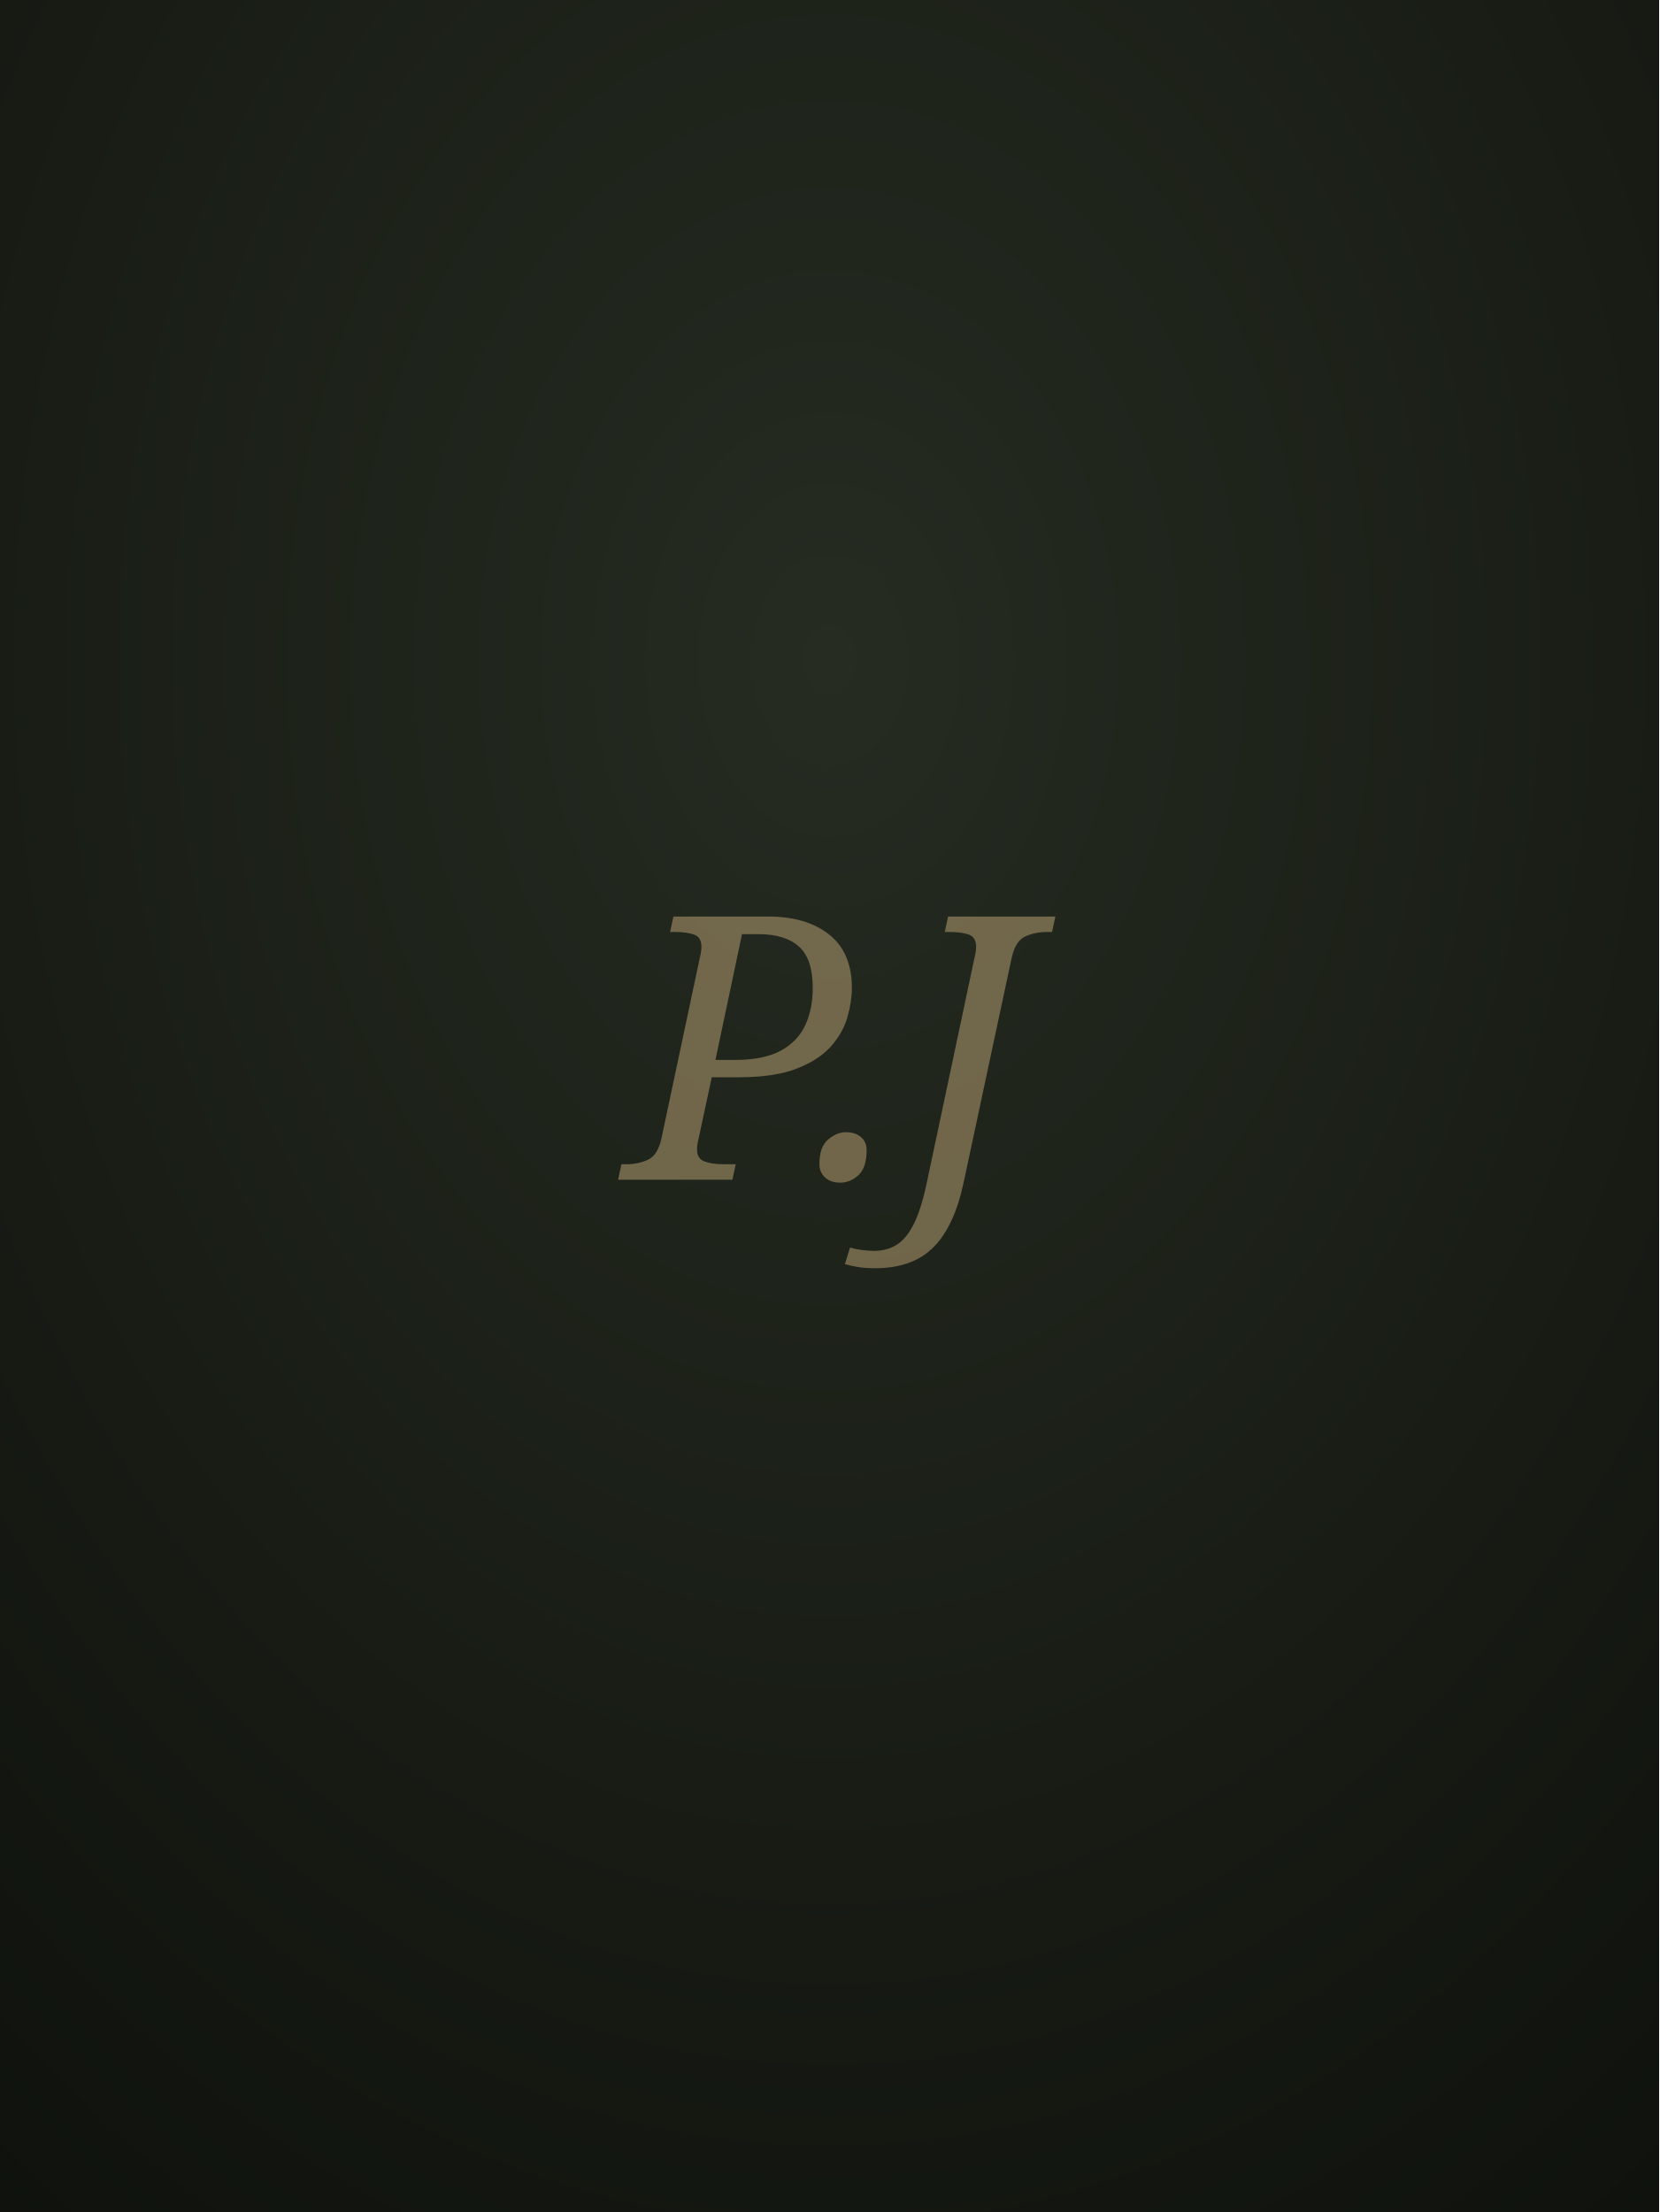
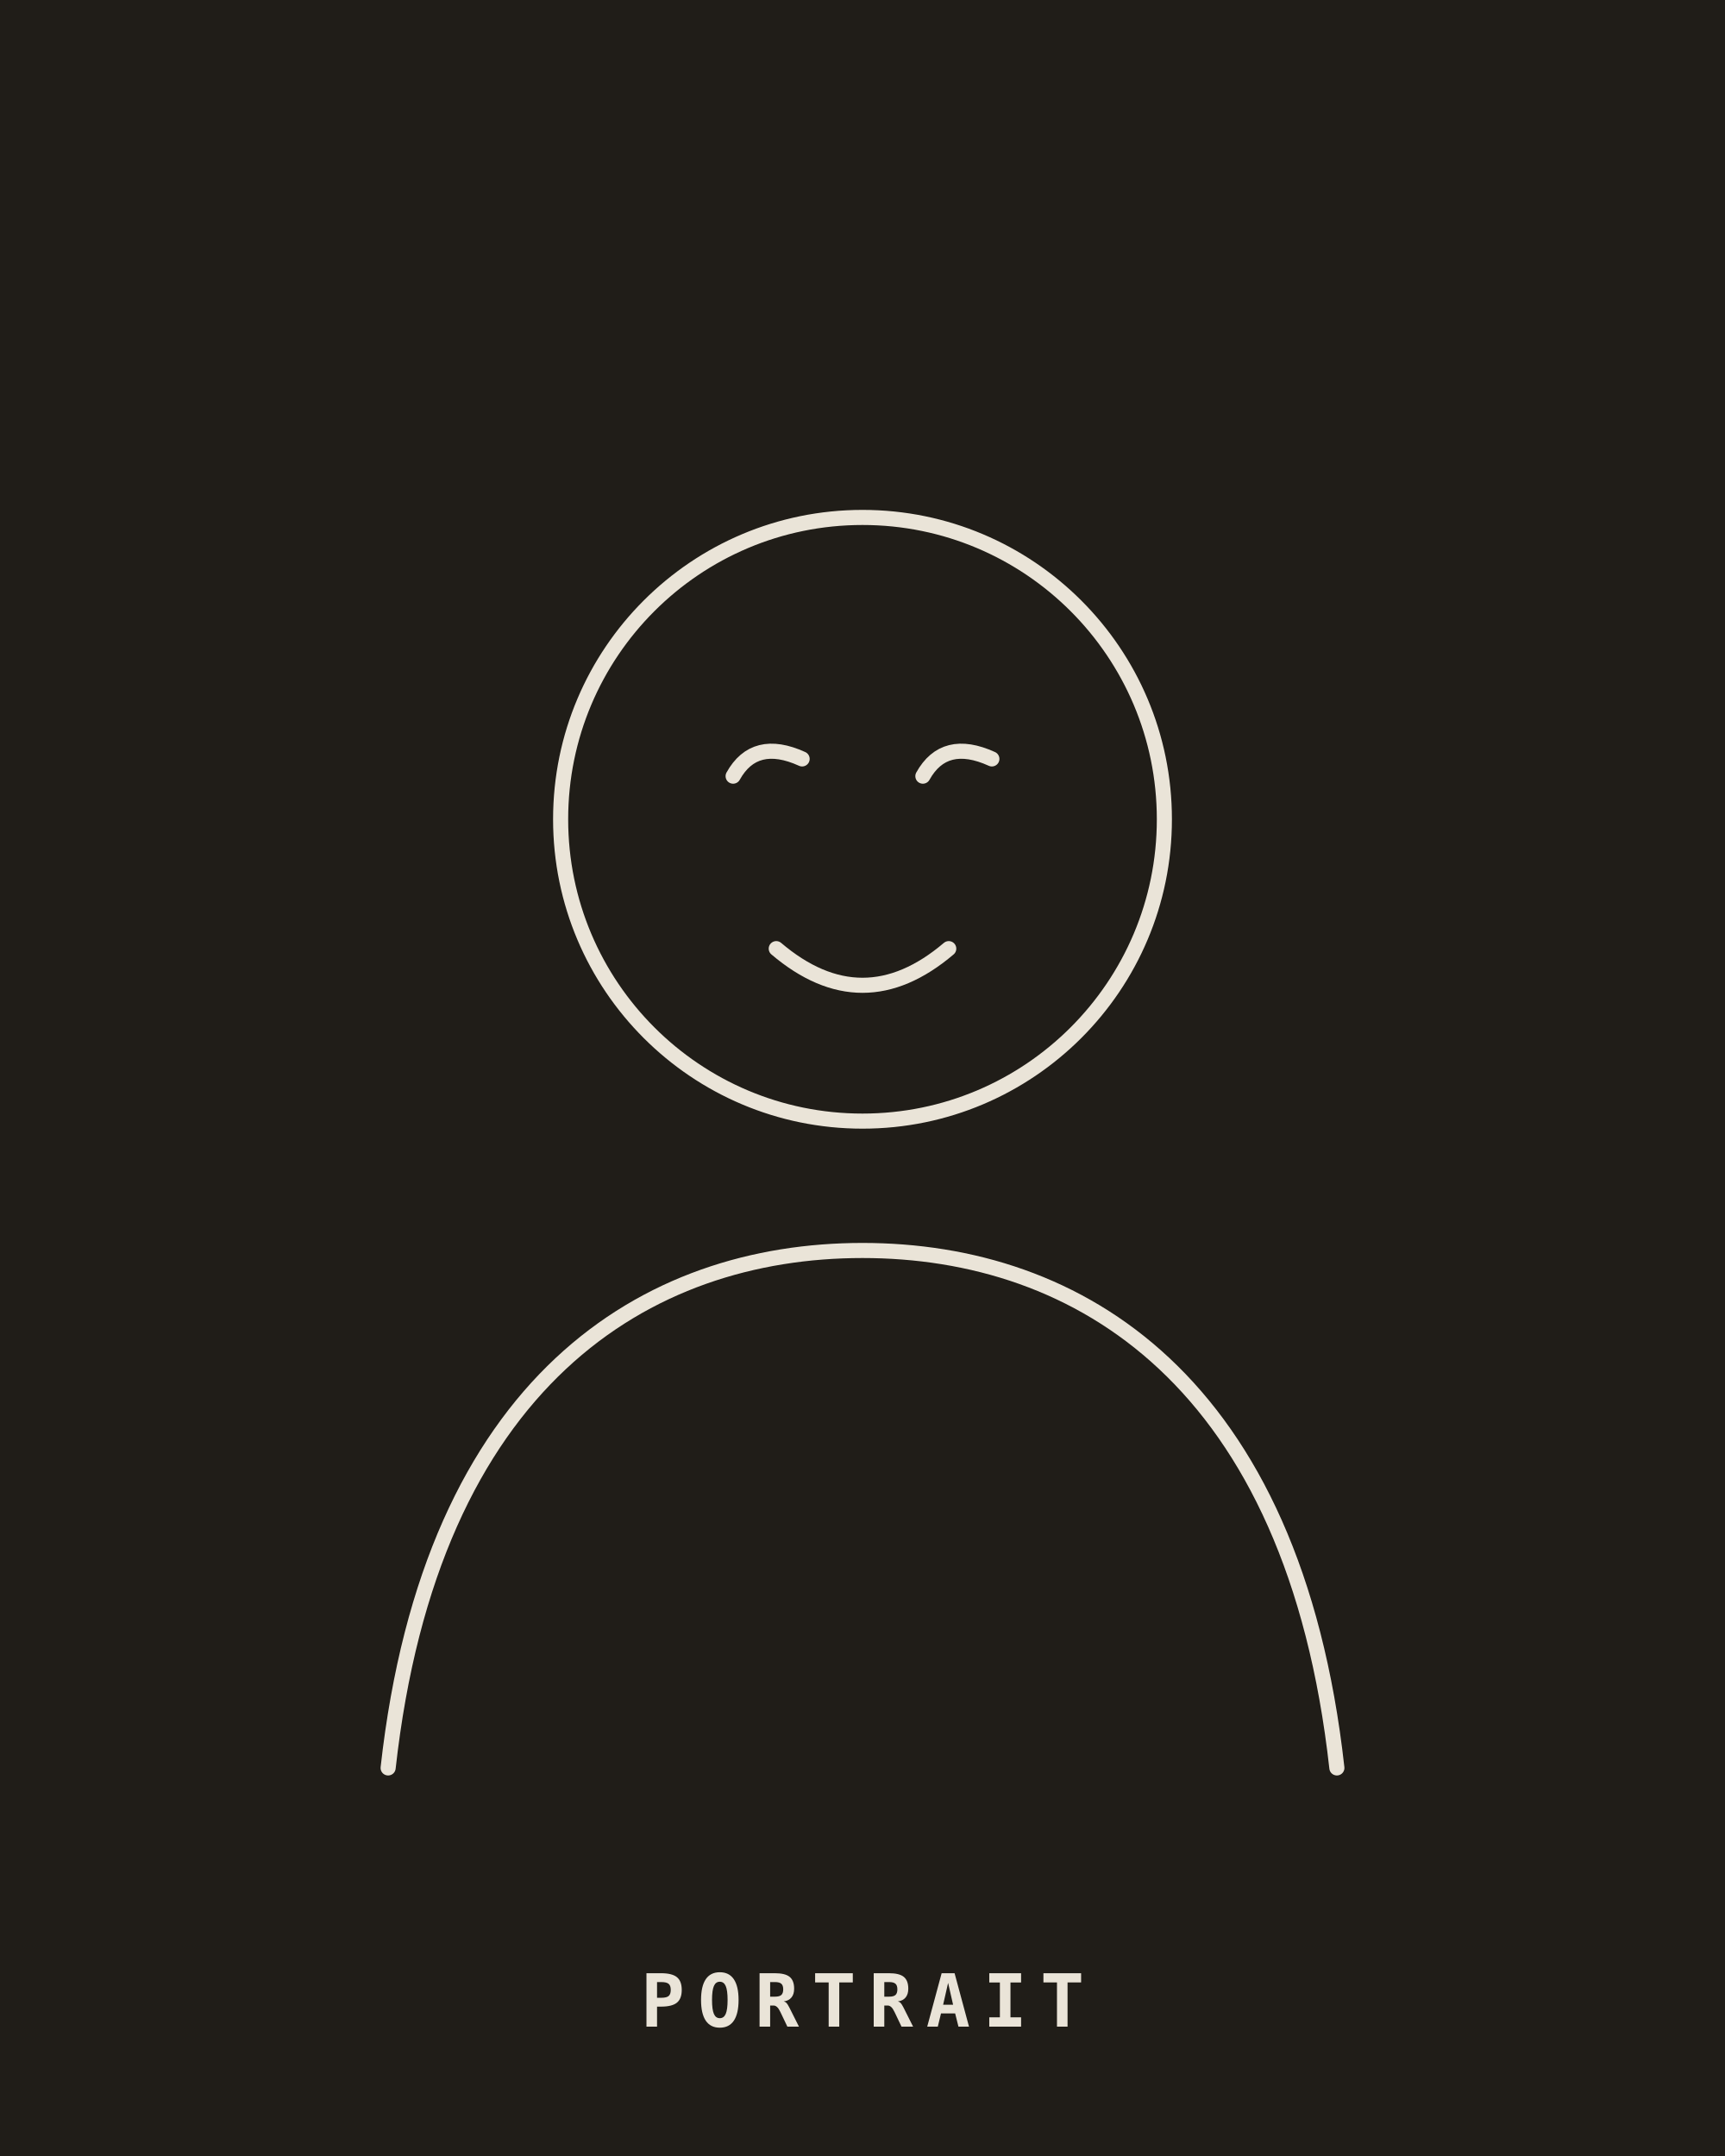
- <svg xmlns="http://www.w3.org/2000/svg" width="900" height="1200" viewBox="0 0 900 1200">
-   <defs>
-     <radialGradient id="g" cx="50%" cy="30%" r="90%">
-       <stop offset="0%" stop-color="#262c22" />
-       <stop offset="60%" stop-color="#171b14" />
-       <stop offset="100%" stop-color="#0e110c" />
-     </radialGradient>
-   </defs>
-   <rect width="900" height="1200" fill="url(#g)" />
-   <text x="450" y="640" text-anchor="middle" font-family="Georgia, serif" font-size="200" fill="#c2a878" fill-opacity="0.5" font-style="italic">P.J</text>
+ <svg xmlns="http://www.w3.org/2000/svg" width="800" height="1000" viewBox="0 0 800 1000">
+   <rect width="800" height="1000" fill="#201d18" />
+   <g fill="none" stroke="#eae4d8" stroke-width="7" stroke-linecap="round" stroke-linejoin="round">
+     <circle cx="400" cy="380" r="140" />
+     <path d="M340 360 q 10 -18 32 -8 M 428 360 q 10 -18 32 -8" />
+     <path d="M360 440 q 40 34 80 0" />
+     <path d="M180 820 C 200 640, 300 580, 400 580 C 500 580, 600 640, 620 820" />
+   </g>
+   <text x="400" y="940" text-anchor="middle" font-family="monospace" font-size="34" fill="#eae4d8" font-weight="bold" letter-spacing="6">PORTRAIT</text>
</svg>
